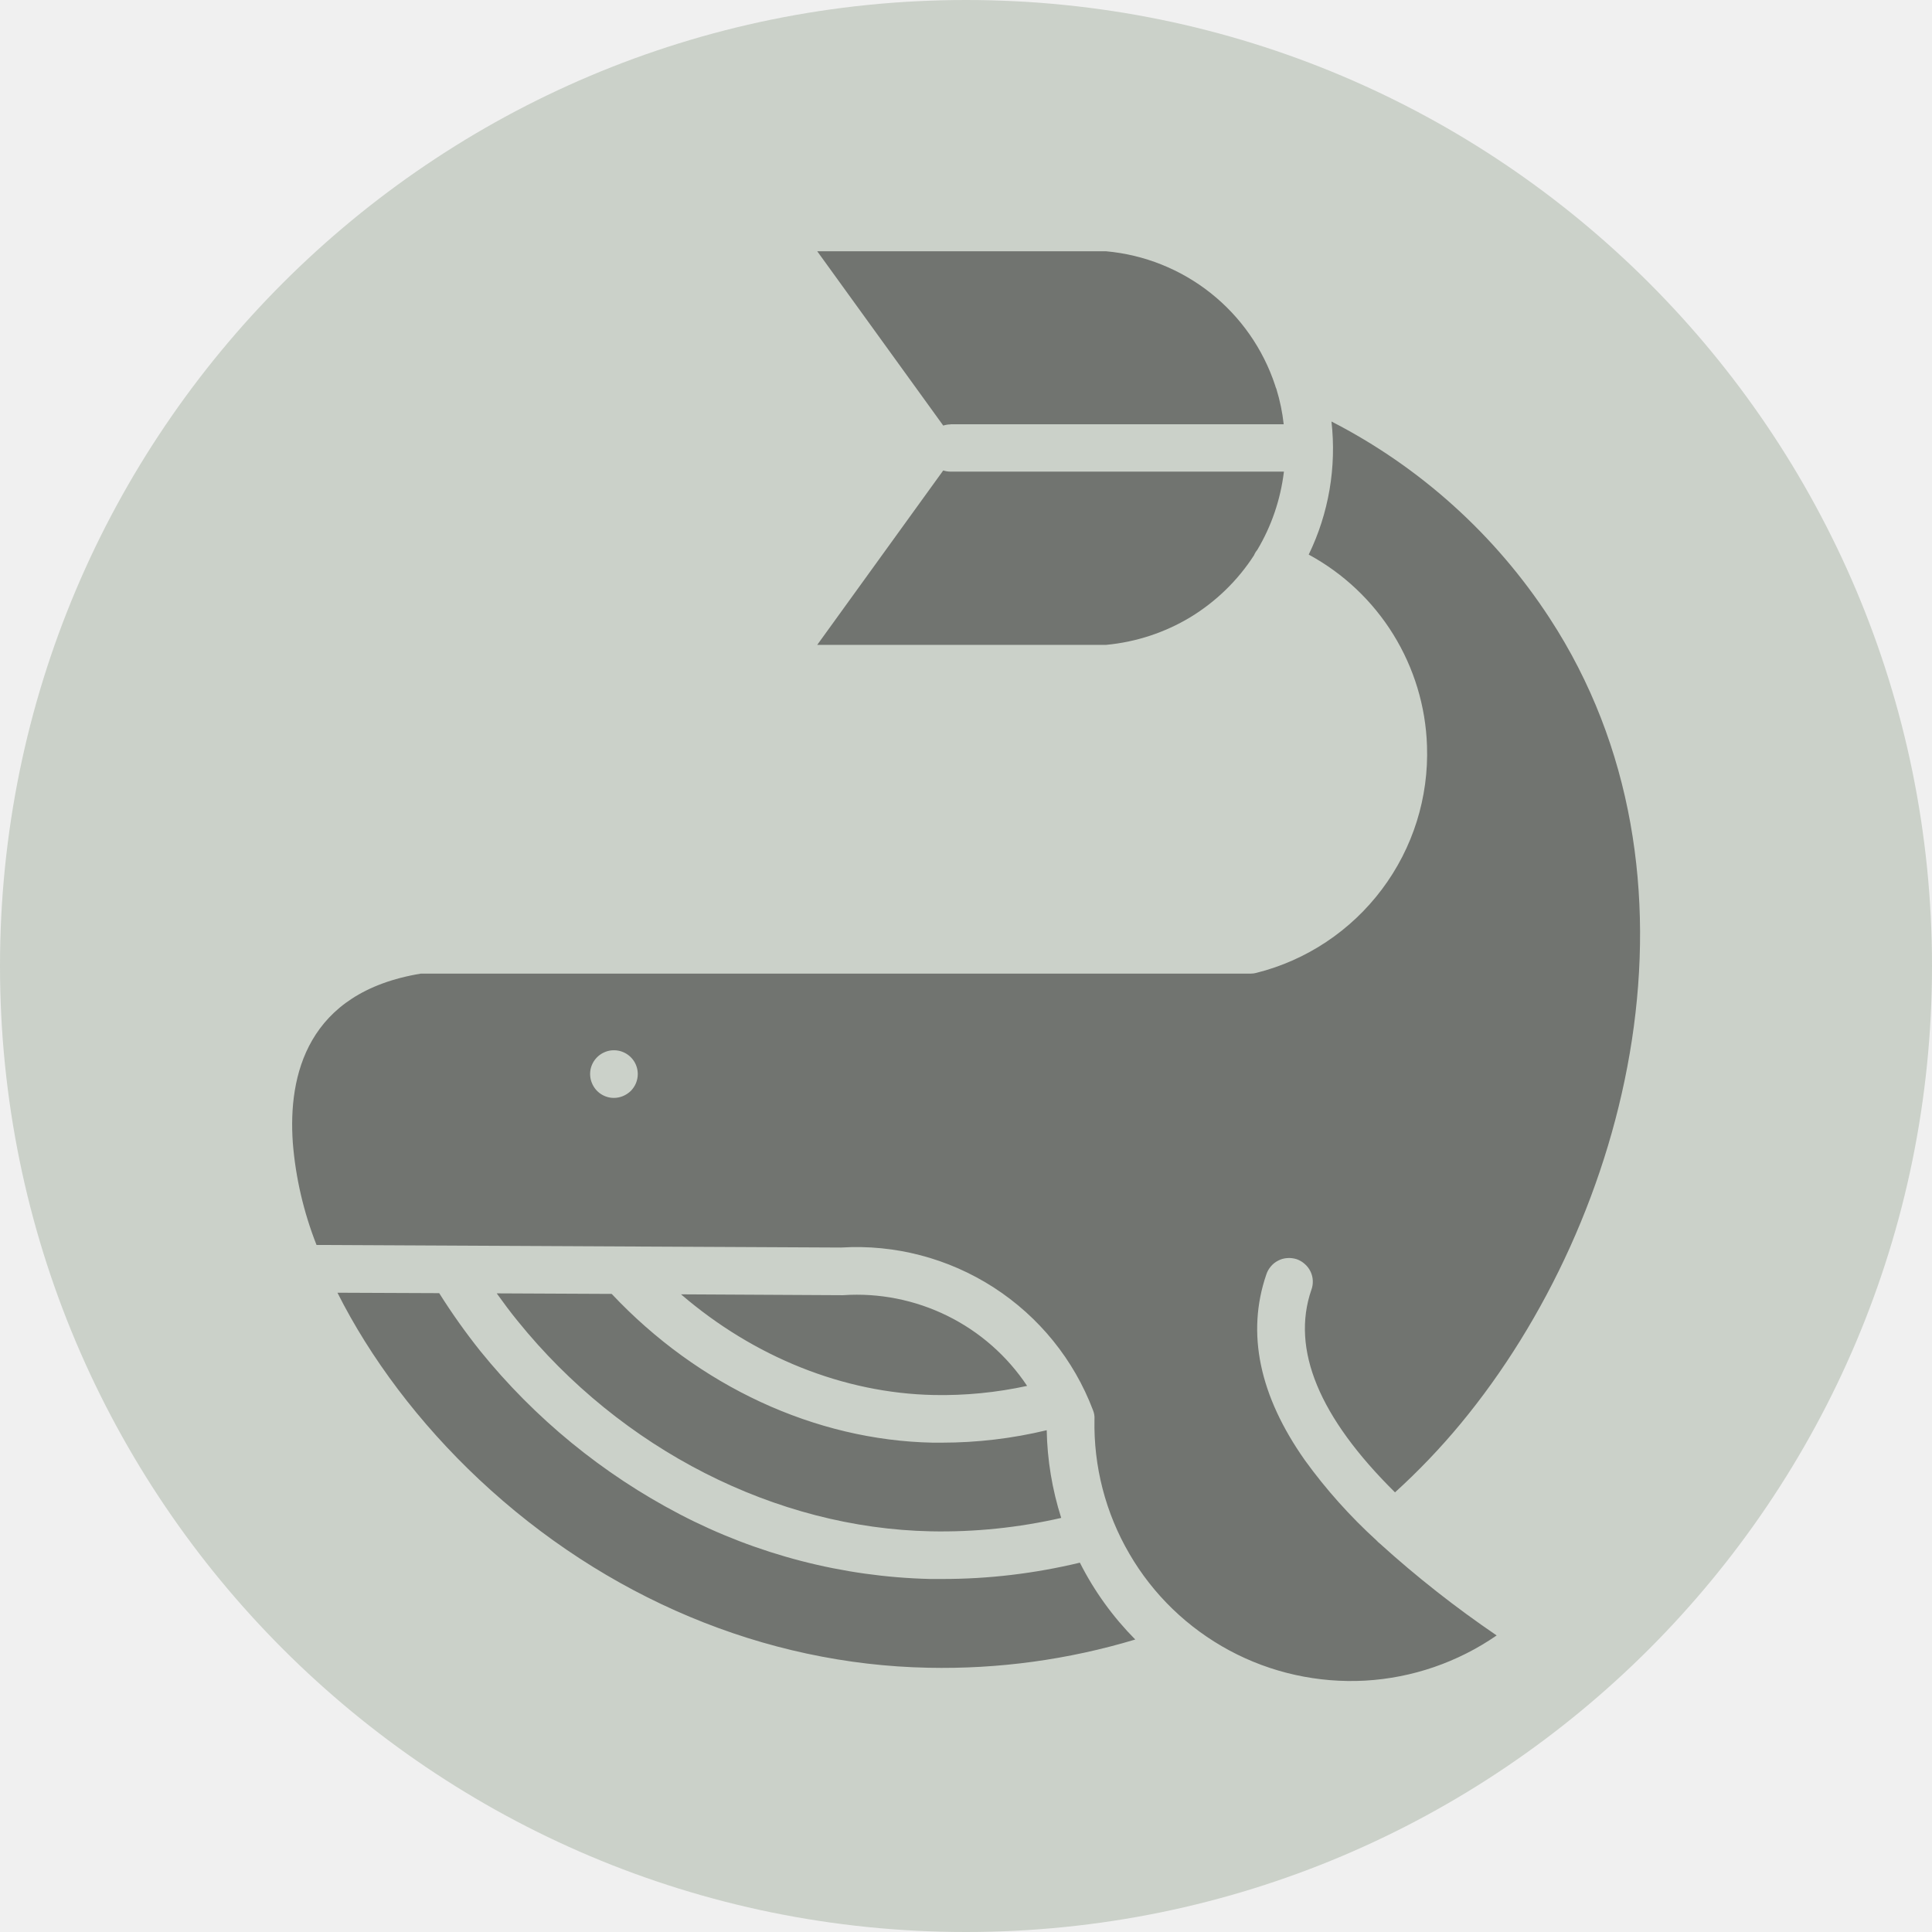
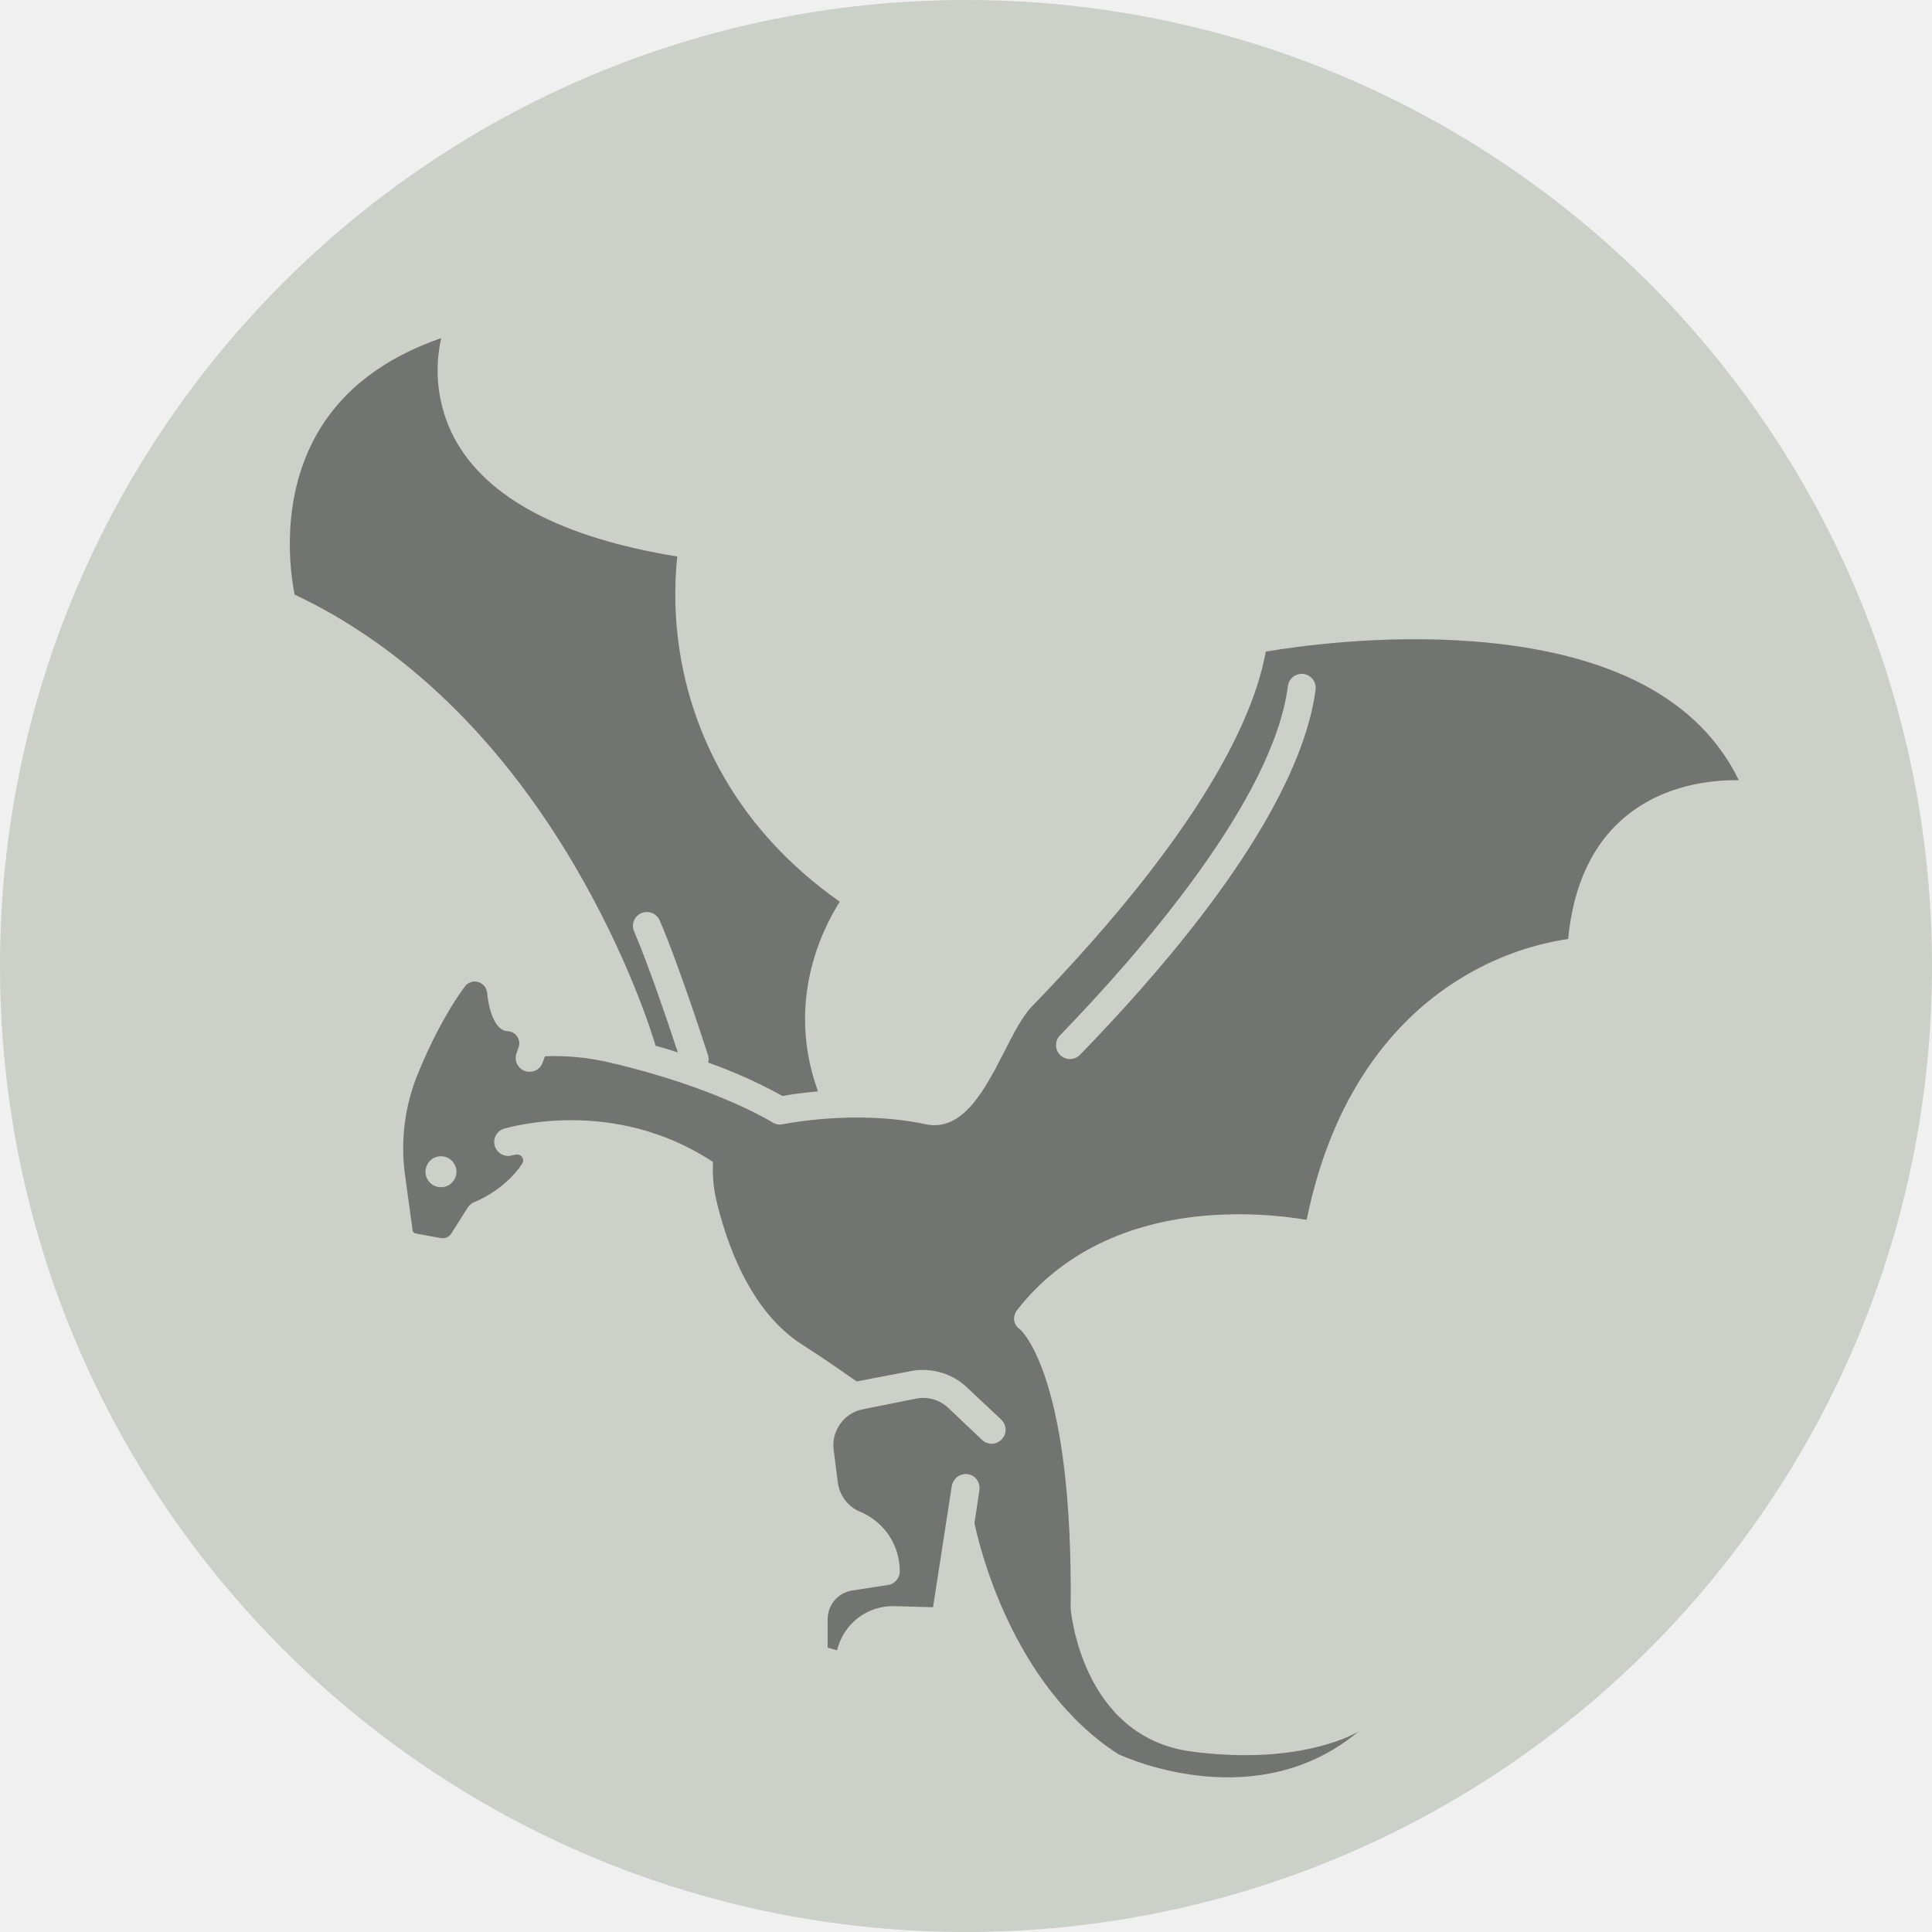
<svg xmlns="http://www.w3.org/2000/svg" width="18" height="18" viewBox="0 0 18 18" fill="none">
  <circle cx="9" cy="9" r="9" fill="#CBD1C9" />
-   <path fill-rule="evenodd" clip-rule="evenodd" d="M8.788 4.383L7.614 6.008H10.306C10.584 5.982 10.852 5.894 11.091 5.75C11.329 5.605 11.532 5.408 11.683 5.174C11.691 5.155 11.701 5.138 11.714 5.123C11.847 4.9 11.931 4.652 11.962 4.394H8.856C8.832 4.394 8.809 4.39 8.787 4.383H8.788ZM8.664 14.711C7.851 14.691 7.054 14.484 6.333 14.108C5.615 13.733 4.982 13.215 4.473 12.585C4.336 12.413 4.209 12.234 4.092 12.048L3.144 12.044C3.449 12.651 3.904 13.259 4.465 13.785C5.638 14.885 7.124 15.508 8.648 15.538C9.301 15.552 9.952 15.463 10.577 15.275C10.369 15.065 10.194 14.823 10.061 14.559C9.64 14.66 9.208 14.712 8.775 14.711C8.739 14.711 8.702 14.711 8.664 14.711ZM8.69 13.441C8.719 13.441 8.746 13.441 8.775 13.441C9.104 13.441 9.432 13.402 9.752 13.325C9.757 13.602 9.803 13.878 9.887 14.142C9.489 14.233 9.082 14.275 8.674 14.267C7.228 14.238 5.789 13.505 4.821 12.305C4.753 12.222 4.69 12.136 4.628 12.05L5.699 12.055C6.508 12.915 7.595 13.419 8.69 13.441V13.441ZM9.57 12.912C9.284 12.974 8.992 13.003 8.7 12.997C7.86 12.98 7.024 12.643 6.345 12.059L7.839 12.067H7.855C8.19 12.044 8.525 12.111 8.826 12.259C9.128 12.408 9.384 12.633 9.57 12.913V12.912ZM13.295 6.948C13.283 6.581 13.174 6.223 12.981 5.911C12.788 5.599 12.516 5.342 12.193 5.167C12.38 4.782 12.453 4.352 12.405 3.927C13.231 4.351 13.931 4.982 14.438 5.76C15.997 8.147 15.2 11.343 13.607 13.266C13.419 13.493 13.215 13.706 12.997 13.904C12.289 13.204 12.028 12.572 12.217 12.019C12.228 11.991 12.232 11.962 12.231 11.932C12.23 11.903 12.223 11.874 12.21 11.847C12.197 11.82 12.179 11.796 12.157 11.777C12.135 11.757 12.11 11.742 12.082 11.732C12.054 11.723 12.024 11.719 11.995 11.721C11.965 11.723 11.937 11.73 11.91 11.744C11.884 11.757 11.86 11.775 11.841 11.798C11.822 11.82 11.807 11.846 11.798 11.874V11.874C11.611 12.419 11.732 13.003 12.159 13.607C12.355 13.878 12.579 14.128 12.826 14.353C12.835 14.364 12.846 14.373 12.857 14.382C13.199 14.692 13.562 14.977 13.944 15.237C13.582 15.487 13.158 15.633 12.719 15.658C12.279 15.682 11.841 15.585 11.454 15.377C11.066 15.168 10.743 14.857 10.522 14.476C10.3 14.096 10.188 13.662 10.197 13.222C10.199 13.193 10.194 13.165 10.183 13.138C10.005 12.668 9.681 12.268 9.258 11.995C8.836 11.723 8.338 11.592 7.836 11.623L2.949 11.599C2.829 11.294 2.754 10.973 2.728 10.646C2.684 10.023 2.858 9.246 3.921 9.071H11.652C11.67 9.071 11.688 9.069 11.705 9.064C12.172 8.947 12.585 8.672 12.874 8.287C13.164 7.902 13.312 7.429 13.295 6.948V6.948ZM5.942 10.007C5.942 9.963 5.929 9.92 5.905 9.884C5.88 9.847 5.846 9.819 5.805 9.802C5.765 9.785 5.72 9.781 5.677 9.789C5.634 9.798 5.594 9.819 5.563 9.85C5.532 9.881 5.511 9.92 5.502 9.963C5.494 10.006 5.498 10.051 5.515 10.091C5.532 10.132 5.56 10.167 5.596 10.191C5.633 10.216 5.676 10.229 5.719 10.229C5.749 10.229 5.777 10.223 5.804 10.212C5.831 10.201 5.856 10.184 5.877 10.164C5.897 10.143 5.914 10.119 5.925 10.092C5.936 10.065 5.942 10.036 5.942 10.007V10.007ZM8.855 3.953H11.96C11.948 3.842 11.925 3.732 11.892 3.624C11.887 3.613 11.883 3.602 11.88 3.59C11.768 3.251 11.559 2.952 11.279 2.73C10.999 2.508 10.66 2.373 10.305 2.341H7.614L8.788 3.965C8.81 3.958 8.833 3.954 8.857 3.954L8.855 3.953Z" fill="#717470" />
+   <g clip-path="url(#clip0_1442_14084)">
+     <path d="M5.353 8.064C5.857 8.923 6.08 9.646 6.108 9.743C6.181 9.763 6.25 9.783 6.315 9.805C6.238 9.571 6.046 8.999 5.908 8.678C5.901 8.663 5.897 8.646 5.897 8.629C5.897 8.612 5.9 8.595 5.906 8.579C5.912 8.563 5.922 8.549 5.934 8.536C5.945 8.524 5.96 8.514 5.975 8.508C5.991 8.501 6.008 8.497 6.025 8.497C6.042 8.497 6.059 8.5 6.075 8.506C6.107 8.519 6.132 8.544 6.146 8.575C6.327 8.994 6.585 9.796 6.596 9.829C6.604 9.852 6.604 9.877 6.598 9.9C6.837 9.985 7.069 10.088 7.29 10.211C7.353 10.2 7.47 10.181 7.621 10.168C7.32 9.338 7.658 8.663 7.824 8.401C6.86 7.723 6.501 6.872 6.37 6.267C6.293 5.912 6.272 5.547 6.31 5.185C5.228 5.009 4.529 4.637 4.232 4.08C4.082 3.794 4.039 3.464 4.111 3.15C3.578 3.334 3.19 3.632 2.957 4.036C2.603 4.651 2.705 5.34 2.745 5.54C3.467 5.878 4.486 6.588 5.353 8.064Z" fill="#717470" />
+     <path d="M13.731 5.976C12.865 5.908 12.055 6.026 11.793 6.071C11.682 6.685 11.202 7.738 9.613 9.378C9.526 9.467 9.439 9.637 9.355 9.802C9.175 10.152 8.971 10.549 8.622 10.474C7.965 10.334 7.3 10.474 7.293 10.474C7.26 10.482 7.225 10.475 7.197 10.457C7.192 10.454 6.674 10.131 5.687 9.901C5.487 9.853 5.282 9.833 5.077 9.841C5.068 9.868 5.059 9.891 5.051 9.912C5.037 9.941 5.013 9.964 4.983 9.976C4.953 9.988 4.92 9.989 4.889 9.978C4.859 9.967 4.834 9.944 4.819 9.916C4.804 9.887 4.801 9.854 4.809 9.822C4.816 9.803 4.823 9.781 4.832 9.757C4.838 9.74 4.839 9.722 4.837 9.704C4.834 9.687 4.828 9.67 4.817 9.655C4.807 9.641 4.793 9.629 4.778 9.62C4.762 9.612 4.745 9.608 4.727 9.607C4.585 9.598 4.545 9.327 4.538 9.247C4.535 9.224 4.526 9.202 4.511 9.185C4.496 9.167 4.476 9.155 4.453 9.149C4.431 9.142 4.407 9.143 4.386 9.151C4.364 9.158 4.345 9.172 4.331 9.191C4.145 9.444 3.996 9.752 3.892 10.007C3.771 10.304 3.73 10.627 3.773 10.944L3.843 11.454C3.842 11.463 3.845 11.472 3.851 11.479C3.856 11.485 3.864 11.49 3.873 11.492L4.107 11.535C4.126 11.538 4.145 11.536 4.163 11.528C4.18 11.521 4.195 11.508 4.205 11.492L4.358 11.25C4.374 11.226 4.396 11.208 4.422 11.198C4.426 11.198 4.702 11.089 4.864 10.844C4.87 10.834 4.874 10.824 4.874 10.813C4.874 10.802 4.871 10.791 4.865 10.781C4.859 10.772 4.85 10.765 4.84 10.761C4.83 10.756 4.819 10.755 4.808 10.757C4.778 10.762 4.762 10.766 4.761 10.767C4.728 10.774 4.693 10.767 4.665 10.749C4.636 10.731 4.616 10.703 4.608 10.67C4.6 10.637 4.605 10.602 4.623 10.573C4.64 10.544 4.668 10.523 4.7 10.514C4.75 10.503 5.717 10.215 6.643 10.826C6.637 10.94 6.646 11.053 6.67 11.165C6.764 11.573 6.984 12.213 7.47 12.525C7.675 12.656 7.833 12.767 7.938 12.841L7.983 12.871L7.989 12.869L8.481 12.775C8.575 12.756 8.672 12.76 8.764 12.787C8.857 12.813 8.941 12.861 9.011 12.928L9.327 13.225C9.343 13.239 9.354 13.257 9.361 13.277C9.368 13.297 9.371 13.318 9.368 13.339C9.365 13.36 9.357 13.379 9.344 13.396C9.332 13.414 9.316 13.427 9.297 13.437C9.273 13.449 9.246 13.454 9.22 13.45C9.193 13.446 9.169 13.434 9.149 13.415V13.415L8.835 13.117C8.796 13.08 8.747 13.052 8.695 13.037C8.642 13.022 8.587 13.02 8.533 13.031L8.039 13.13C7.954 13.146 7.879 13.195 7.829 13.265C7.778 13.335 7.756 13.421 7.767 13.507L7.806 13.813C7.814 13.872 7.837 13.928 7.872 13.975C7.908 14.022 7.955 14.06 8.01 14.083L8.02 14.087C8.128 14.134 8.22 14.211 8.285 14.309C8.349 14.407 8.383 14.522 8.383 14.639C8.383 14.67 8.372 14.7 8.352 14.723C8.332 14.747 8.304 14.763 8.273 14.767L7.941 14.818C7.877 14.828 7.818 14.86 7.776 14.909C7.734 14.958 7.711 15.021 7.711 15.086V15.351L7.799 15.375L7.801 15.367C7.831 15.25 7.899 15.146 7.995 15.073C8.091 15 8.209 14.961 8.33 14.964L8.693 14.974L8.867 13.848C8.872 13.816 8.888 13.786 8.913 13.764C8.939 13.743 8.971 13.732 9.004 13.733C9.022 13.734 9.039 13.739 9.056 13.747C9.072 13.755 9.086 13.767 9.097 13.781C9.109 13.795 9.117 13.811 9.122 13.829C9.126 13.846 9.127 13.864 9.125 13.882L9.079 14.191C9.116 14.371 9.422 15.705 10.421 16.344C10.514 16.387 11.717 16.918 12.657 16.132C12.66 16.13 12.147 16.456 11.103 16.319C10.074 16.183 9.977 14.999 9.975 14.989C9.975 14.984 9.975 14.98 9.975 14.975C9.998 12.867 9.535 12.414 9.504 12.386C9.49 12.377 9.477 12.365 9.468 12.35C9.458 12.336 9.452 12.32 9.449 12.303C9.447 12.284 9.448 12.266 9.454 12.249C9.459 12.231 9.468 12.215 9.48 12.201C9.883 11.684 10.502 11.38 11.269 11.323C11.571 11.301 11.875 11.315 12.174 11.365C12.436 10.074 13.093 9.43 13.608 9.116C13.914 8.927 14.255 8.802 14.61 8.748C14.659 8.235 14.845 7.847 15.164 7.592C15.517 7.311 15.944 7.265 16.2 7.269C15.832 6.511 15.003 6.075 13.731 5.976ZM4.109 11.061C4.08 11.061 4.052 11.053 4.028 11.037C4.005 11.021 3.986 10.998 3.975 10.972C3.964 10.946 3.961 10.917 3.967 10.889C3.973 10.861 3.986 10.835 4.006 10.815C4.027 10.794 4.052 10.781 4.08 10.775C4.108 10.77 4.137 10.773 4.164 10.783C4.19 10.794 4.213 10.813 4.228 10.837C4.244 10.861 4.253 10.888 4.253 10.917C4.253 10.955 4.237 10.992 4.21 11.019C4.183 11.046 4.147 11.061 4.109 11.061ZM12.257 6.425C12.18 7.024 11.737 8.1 10.062 9.828C10.038 9.852 10.005 9.866 9.97 9.867C9.936 9.867 9.903 9.854 9.878 9.83C9.853 9.806 9.839 9.773 9.839 9.739C9.838 9.704 9.852 9.671 9.876 9.646C10.61 8.888 11.862 7.458 11.999 6.391C12.002 6.374 12.007 6.358 12.015 6.343C12.024 6.328 12.035 6.315 12.049 6.305C12.062 6.295 12.078 6.287 12.094 6.283C12.111 6.278 12.128 6.277 12.145 6.279C12.162 6.281 12.178 6.287 12.193 6.295C12.207 6.304 12.22 6.315 12.231 6.329C12.241 6.342 12.249 6.357 12.253 6.374C12.258 6.39 12.259 6.407 12.257 6.424V6.425Z" fill="#717470" />
+   </g>
+   <defs>
+     <clipPath id="clip0_1442_14084">
+       <rect width="13.5" height="13.409" fill="white" transform="translate(2.7002 3.14996)" />
+     </clipPath>
+   </defs>
</svg>
